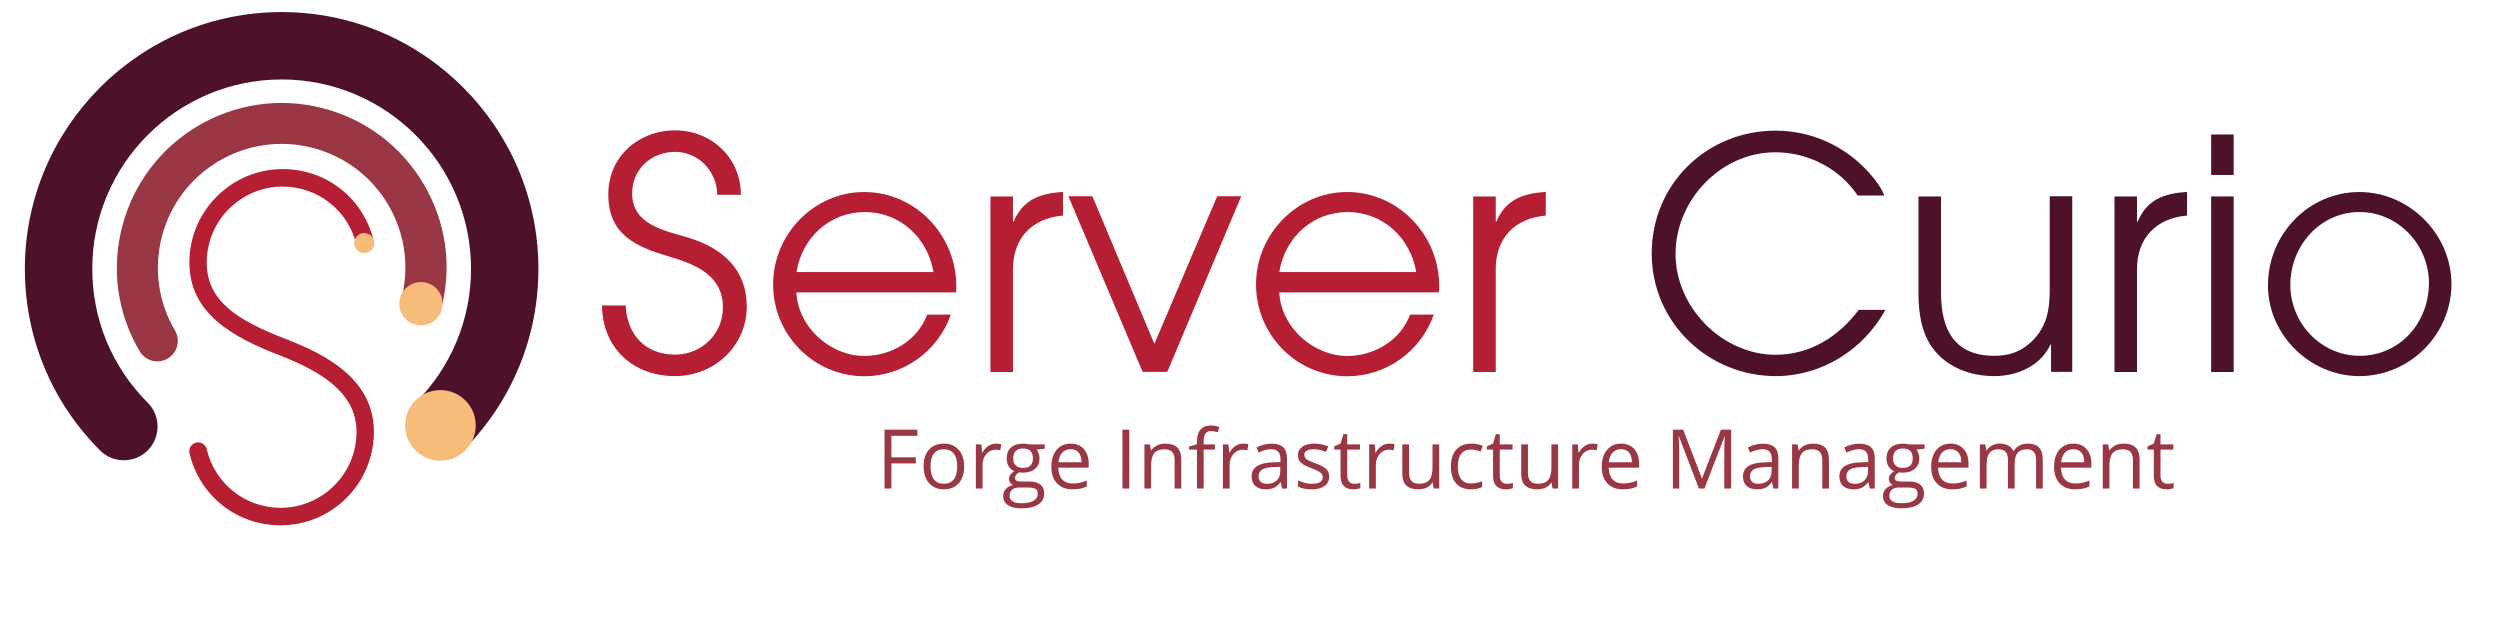
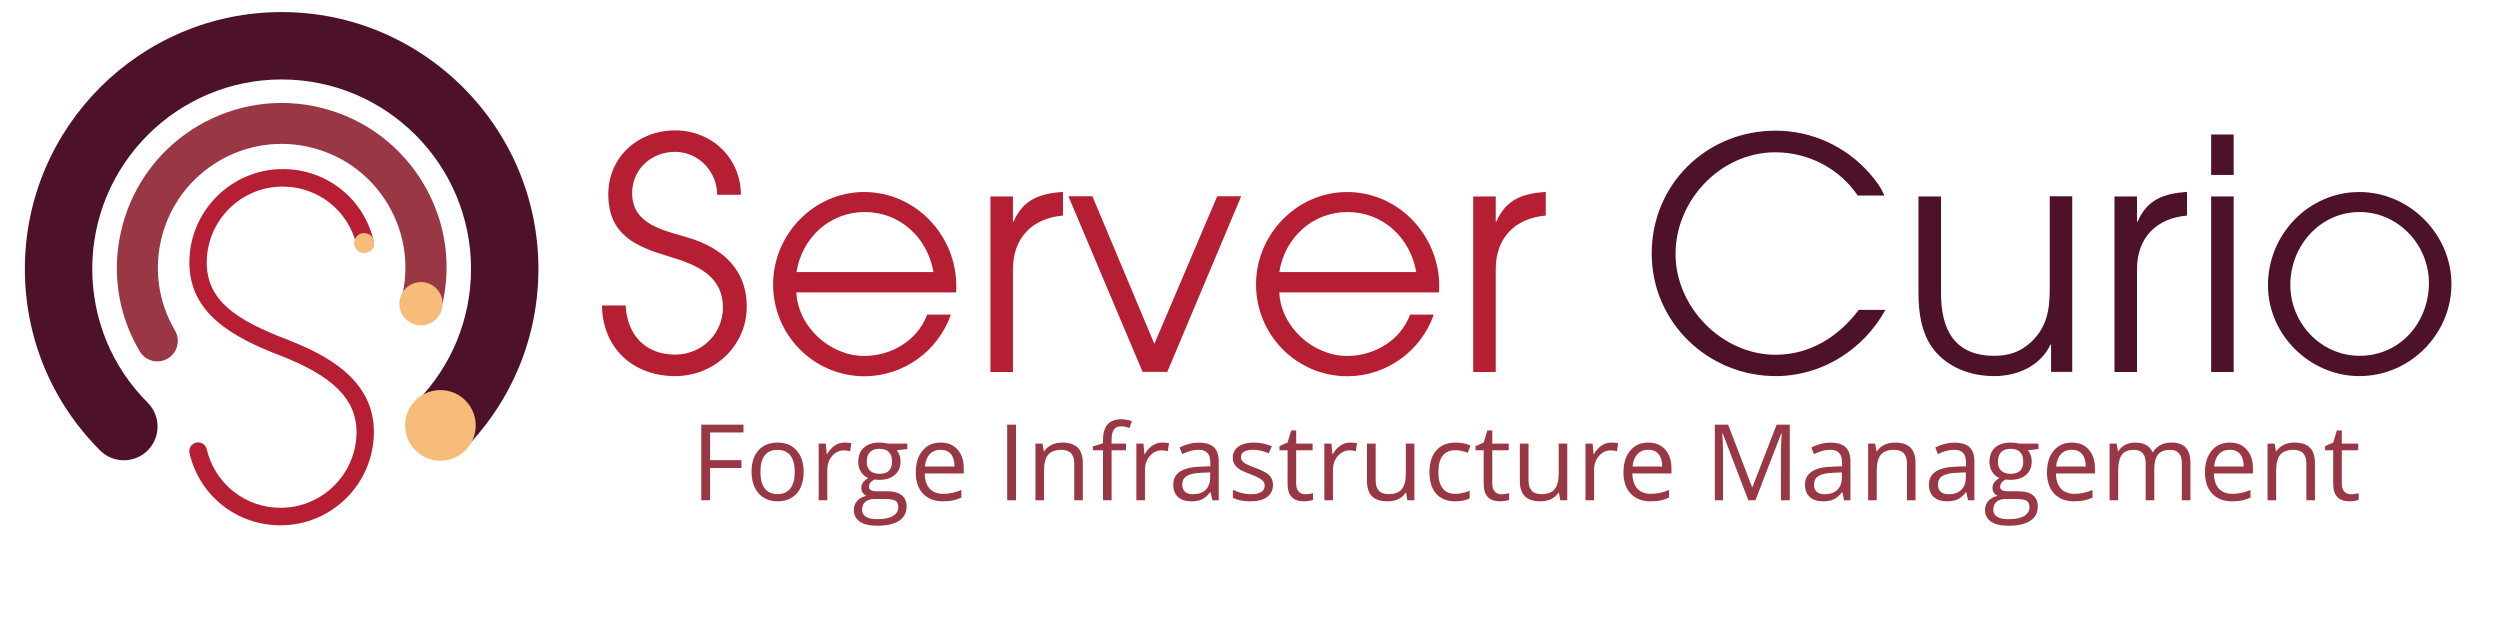
<svg xmlns="http://www.w3.org/2000/svg" viewBox="0 0 1699 420" width="1699" height="420" role="img" aria-labelledby="sc-logo-title">
  <g id="mark">
    <path fill="#4D1229" d="M84.2,312.8c-5.9,0-11.7-2.2-16.2-6.7c-33-33-51.1-76.8-51.1-123.4C16.9,86.5,95.2,8.2,191.4,8.2 s174.5,78.3,174.5,174.5c0,46.2-17.9,89.7-50.3,122.6c-8.9,9-23.4,9.1-32.4,0.2c-9-8.9-9.1-23.4-0.2-32.4 c23.9-24.2,37.1-56.4,37.1-90.4c0-71-57.7-128.7-128.7-128.7c-71,0-128.7,57.7-128.7,128.7c0,34.4,13.4,66.7,37.7,91 c8.9,8.9,8.9,23.4,0,32.4C95.9,310.6,90,312.8,84.2,312.8z" />
    <path fill="#993744" d="M106.9,245.6c-4.8,0-9.4-2.5-12-6.9c-15.2-25.8-19.4-55.9-11.8-84.9c15.5-59.8,76.8-95.8,136.5-80.2 c29,7.5,53.2,25.9,68.4,51.6c15.2,25.8,19.4,55.9,11.8,84.9c-1.9,7.4-9.5,11.9-17,10c-7.4-1.9-11.9-9.5-10-17 c5.6-21.7,2.5-44.4-8.9-63.8c-11.4-19.4-29.6-33.1-51.4-38.8c-44.9-11.7-90.9,15.4-102.5,60.3c-5.6,21.7-2.5,44.4,8.9,63.8 c3.9,6.6,1.7,15.2-5,19.1C111.7,245,109.3,245.6,106.9,245.6z" />
    <path fill="#B61F33" d="M190.6,357c-29.7,0-55.1-20.1-61.8-49c-0.8-3.2,1.2-6.4,4.5-7.2c3.2-0.8,6.4,1.2,7.2,4.5 c5.5,23.4,26.1,39.8,50.2,39.8c28.4,0,51.6-23.1,51.6-51.6c0-22.1-16.1-38.1-52.2-52c-31.9-12.3-61.4-28.4-61.4-63.1 c0-35,28.5-63.5,63.5-63.5c29.7,0,55.1,20.1,61.8,49c0.8,3.2-1.2,6.4-4.5,7.2c-3.2,0.7-6.4-1.2-7.2-4.5 c-5.5-23.4-26.1-39.8-50.2-39.8c-28.4,0-51.6,23.1-51.6,51.6c0,26.1,20.6,39.2,53.7,52c27.9,10.7,59.9,27.6,59.9,63.1 C254.1,328.5,225.7,357,190.6,357z" />
    <circle fill="#F7BB7A" cx="299.3" cy="289.1" r="24" />
    <circle fill="#F7BB7A" cx="286.1" cy="206.4" r="14.7" />
    <circle fill="#F7BB7A" cx="247.5" cy="165.2" r="6.8" />
  </g>
  <g id="wordmark">
    <path fill="#B61F33" d="M458.8,255.6c-28.6,0-49.3-19-49.7-48h16.1c0.9,19.8,13.3,33.4,33.6,33.4c17.9,0,32.5-14,32.5-32 c0-21.8-18.3-29.2-36-34.5c-22.9-6.8-41.9-14.6-41.9-42.5c0-25.5,20.5-43.4,45.4-43.4c24.9,0,44.7,18.8,44.7,43.8h-16.1 c0-15.7-12.6-29.2-28.6-29.2c-16.1,0-29.2,11.8-29.2,28.1c0,21.6,22,25.3,38.4,30.3c23.1,7,39.5,21.6,39.5,46.7 C507.5,235.1,485.4,255.6,458.8,255.6z" />
    <path fill="#B61F33" d="M649.8,198.7H541.2c1.1,23.5,22.9,43.2,46.2,43.2c18.3,0,36.2-10.5,42.7-28.1h16.1 c-8.7,24.9-32.3,41.9-58.7,41.9c-34.5,0-62.1-28.1-62.1-62.4c0-34,27.7-62.8,61.9-62.8c34.9,0,62.6,29.4,62.6,63.9 C650,195.8,649.8,197.1,649.8,198.7z M587.7,144.1c-23.8,0-42.7,17.4-46.4,40.8h93.1C630.4,161.6,611.7,144.1,587.7,144.1z" />
    <path fill="#B61F33" d="M688.4,183v69.8h-15.3V133.5h15.3v17.2h0.4c6.5-15.3,18.1-19.2,33.6-20.3v16.1 C701.5,148.3,688.4,161.6,688.4,183z" />
    <path fill="#B61F33" d="M793.3,252.7h-16.8l-50.4-119.3h16.3l42.1,100.3l42.7-100.3h16.3L793.3,252.7z" />
    <path fill="#B61F33" d="M977.9,198.7H869.4c1.1,23.5,22.9,43.2,46.2,43.2c18.3,0,36.2-10.5,42.7-28.1h16.1 c-8.7,24.9-32.3,41.9-58.7,41.9c-34.5,0-62.1-28.1-62.1-62.4c0-34,27.7-62.8,61.9-62.8c34.9,0,62.6,29.4,62.6,63.9 C978.2,195.8,977.9,197.1,977.9,198.7z M915.8,144.1c-23.8,0-42.7,17.4-46.4,40.8h93.1C958.5,161.6,939.8,144.1,915.8,144.1z" />
    <path fill="#B61F33" d="M1016.5,183v69.8h-15.3V133.5h15.3v17.2h0.4c6.5-15.3,18.1-19.2,33.6-20.3v16.1 C1029.6,148.3,1016.5,161.6,1016.5,183z" />
    <path fill="#4D1229" d="M1206.9,255.6c-46.2,0-84.4-36.6-84.4-83.3c0-47.1,37.3-83.5,84.2-83.5c24.4,0,47.5,10.5,63.7,28.8 c4.1,4.6,7.9,9.6,10.2,15.3h-18.1c-12.4-18.5-33.8-29.4-56-29.4c-37.1,0-67.8,32.5-67.8,69.1c0,36.2,31.6,68.5,68,68.5 c23.3,0,42.7-12.2,56.5-30.5h18.1C1266.4,237.7,1238,255.6,1206.9,255.6z" />
    <path fill="#4D1229" d="M1393.9,252.7v-18.5h-0.4c-7,14.6-22.5,21.4-38.2,21.4c-15.5,0-31.2-5.5-41-17.9 c-8.5-10.7-10.5-25.1-10.5-38.4v-65.8h15.3v65.6c0,24.6,8.9,42.7,36.2,42.7c10,0,17.9-2.6,25.3-9.6c10.5-10,12.4-21.8,12.4-35.8 v-63h15.3v119.3H1393.9z" />
    <path fill="#4D1229" d="M1452.3,183v69.8h-15.3V133.5h15.3v17.2h0.4c6.5-15.3,18.1-19.2,33.6-20.3v16.1 C1465.4,148.3,1452.3,161.6,1452.3,183z" />
    <path fill="#4D1229" d="M1502.7,118.8V91.4h15.3v27.5H1502.7z M1502.7,252.7V133.5h15.3v119.3H1502.7z" />
    <path fill="#4D1229" d="M1603.4,255.6c-33.6,0-62.1-28.1-62.1-61.7c0-34.5,27.5-63.4,62.1-63.4c34,0,62.6,28.6,62.6,62.6 C1666,227.2,1637.7,255.6,1603.4,255.6z M1603.6,144.1c-27,0-47.1,23.1-47.1,49.5c0,25.9,20.7,48.2,47.1,48.2 c27.5,0,47.1-22.7,47.1-49.5C1650.7,166.4,1629.8,144.1,1603.6,144.1z" />
  </g>
  <g id="tagline">
-     <text x="1037" y="332" text-anchor="middle" fill="#993744" font-family="'Open Sans','Helvetica Neue',Arial,sans-serif" font-size="56" font-weight="500">Forge Infrastructure Management</text>
+     <text x="1037" y="340" text-anchor="middle" fill="#993744" font-family="'Open Sans','Helvetica Neue',Arial,sans-serif" font-size="72" font-weight="500">Forge Infrastructure Management</text>
  </g>
</svg>
